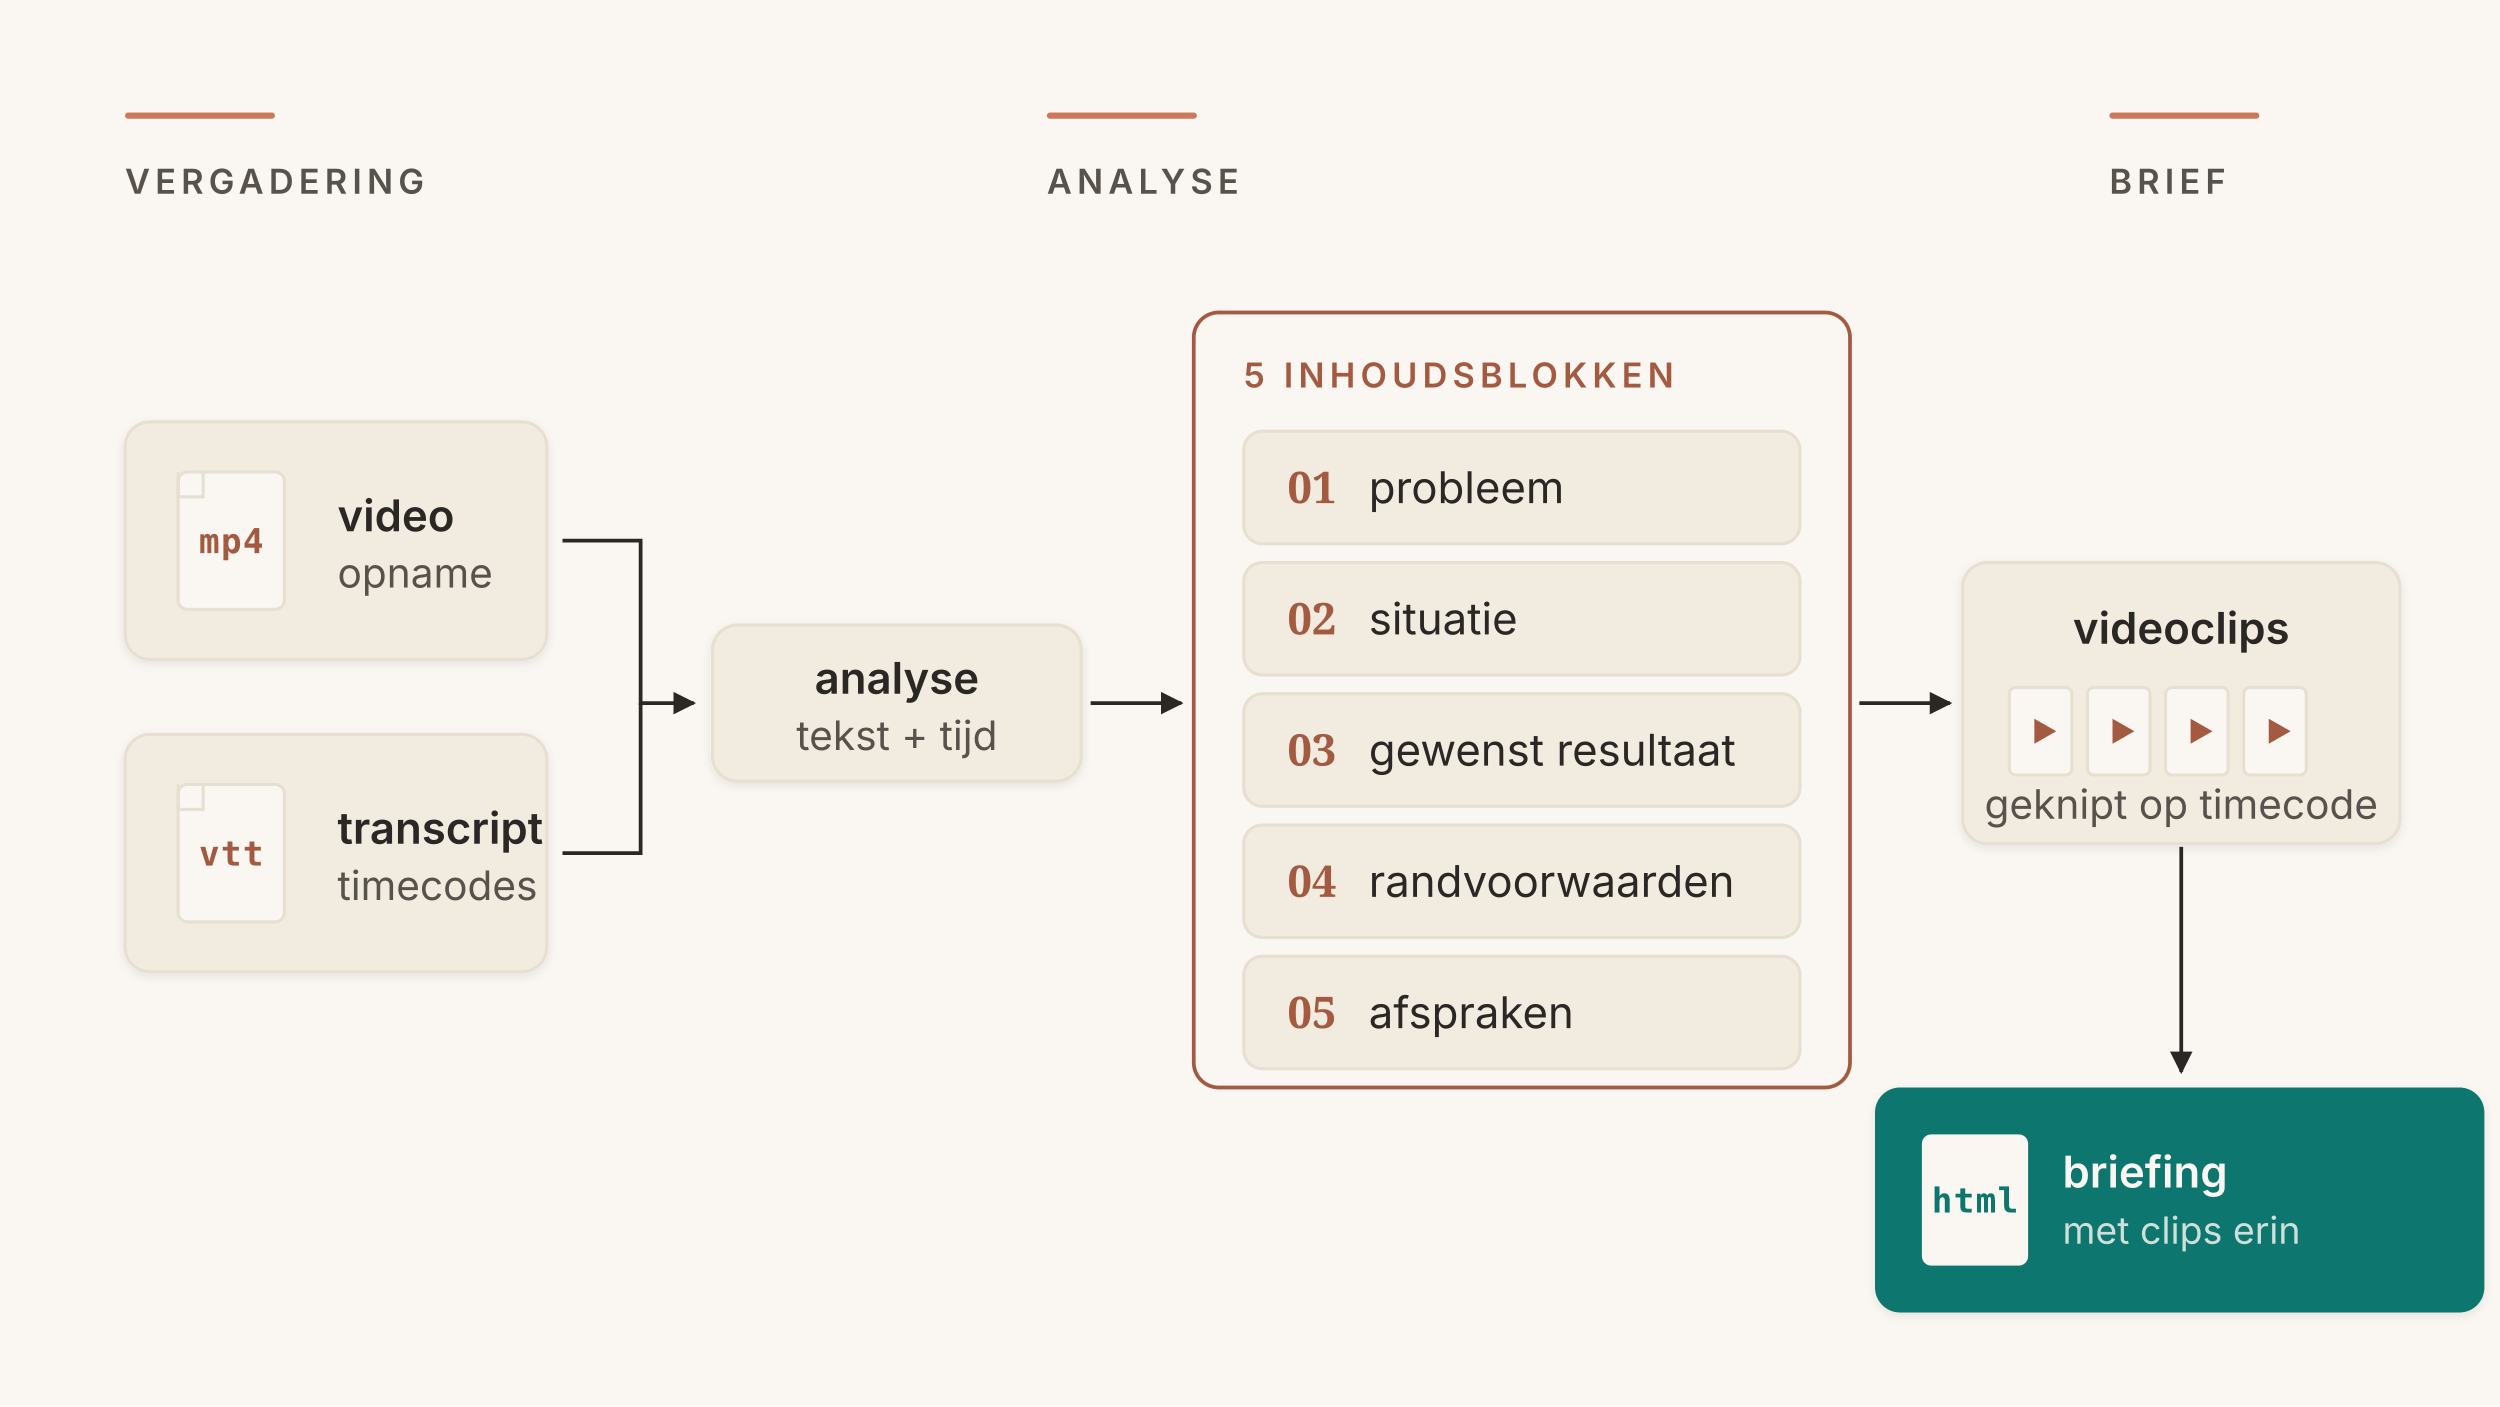
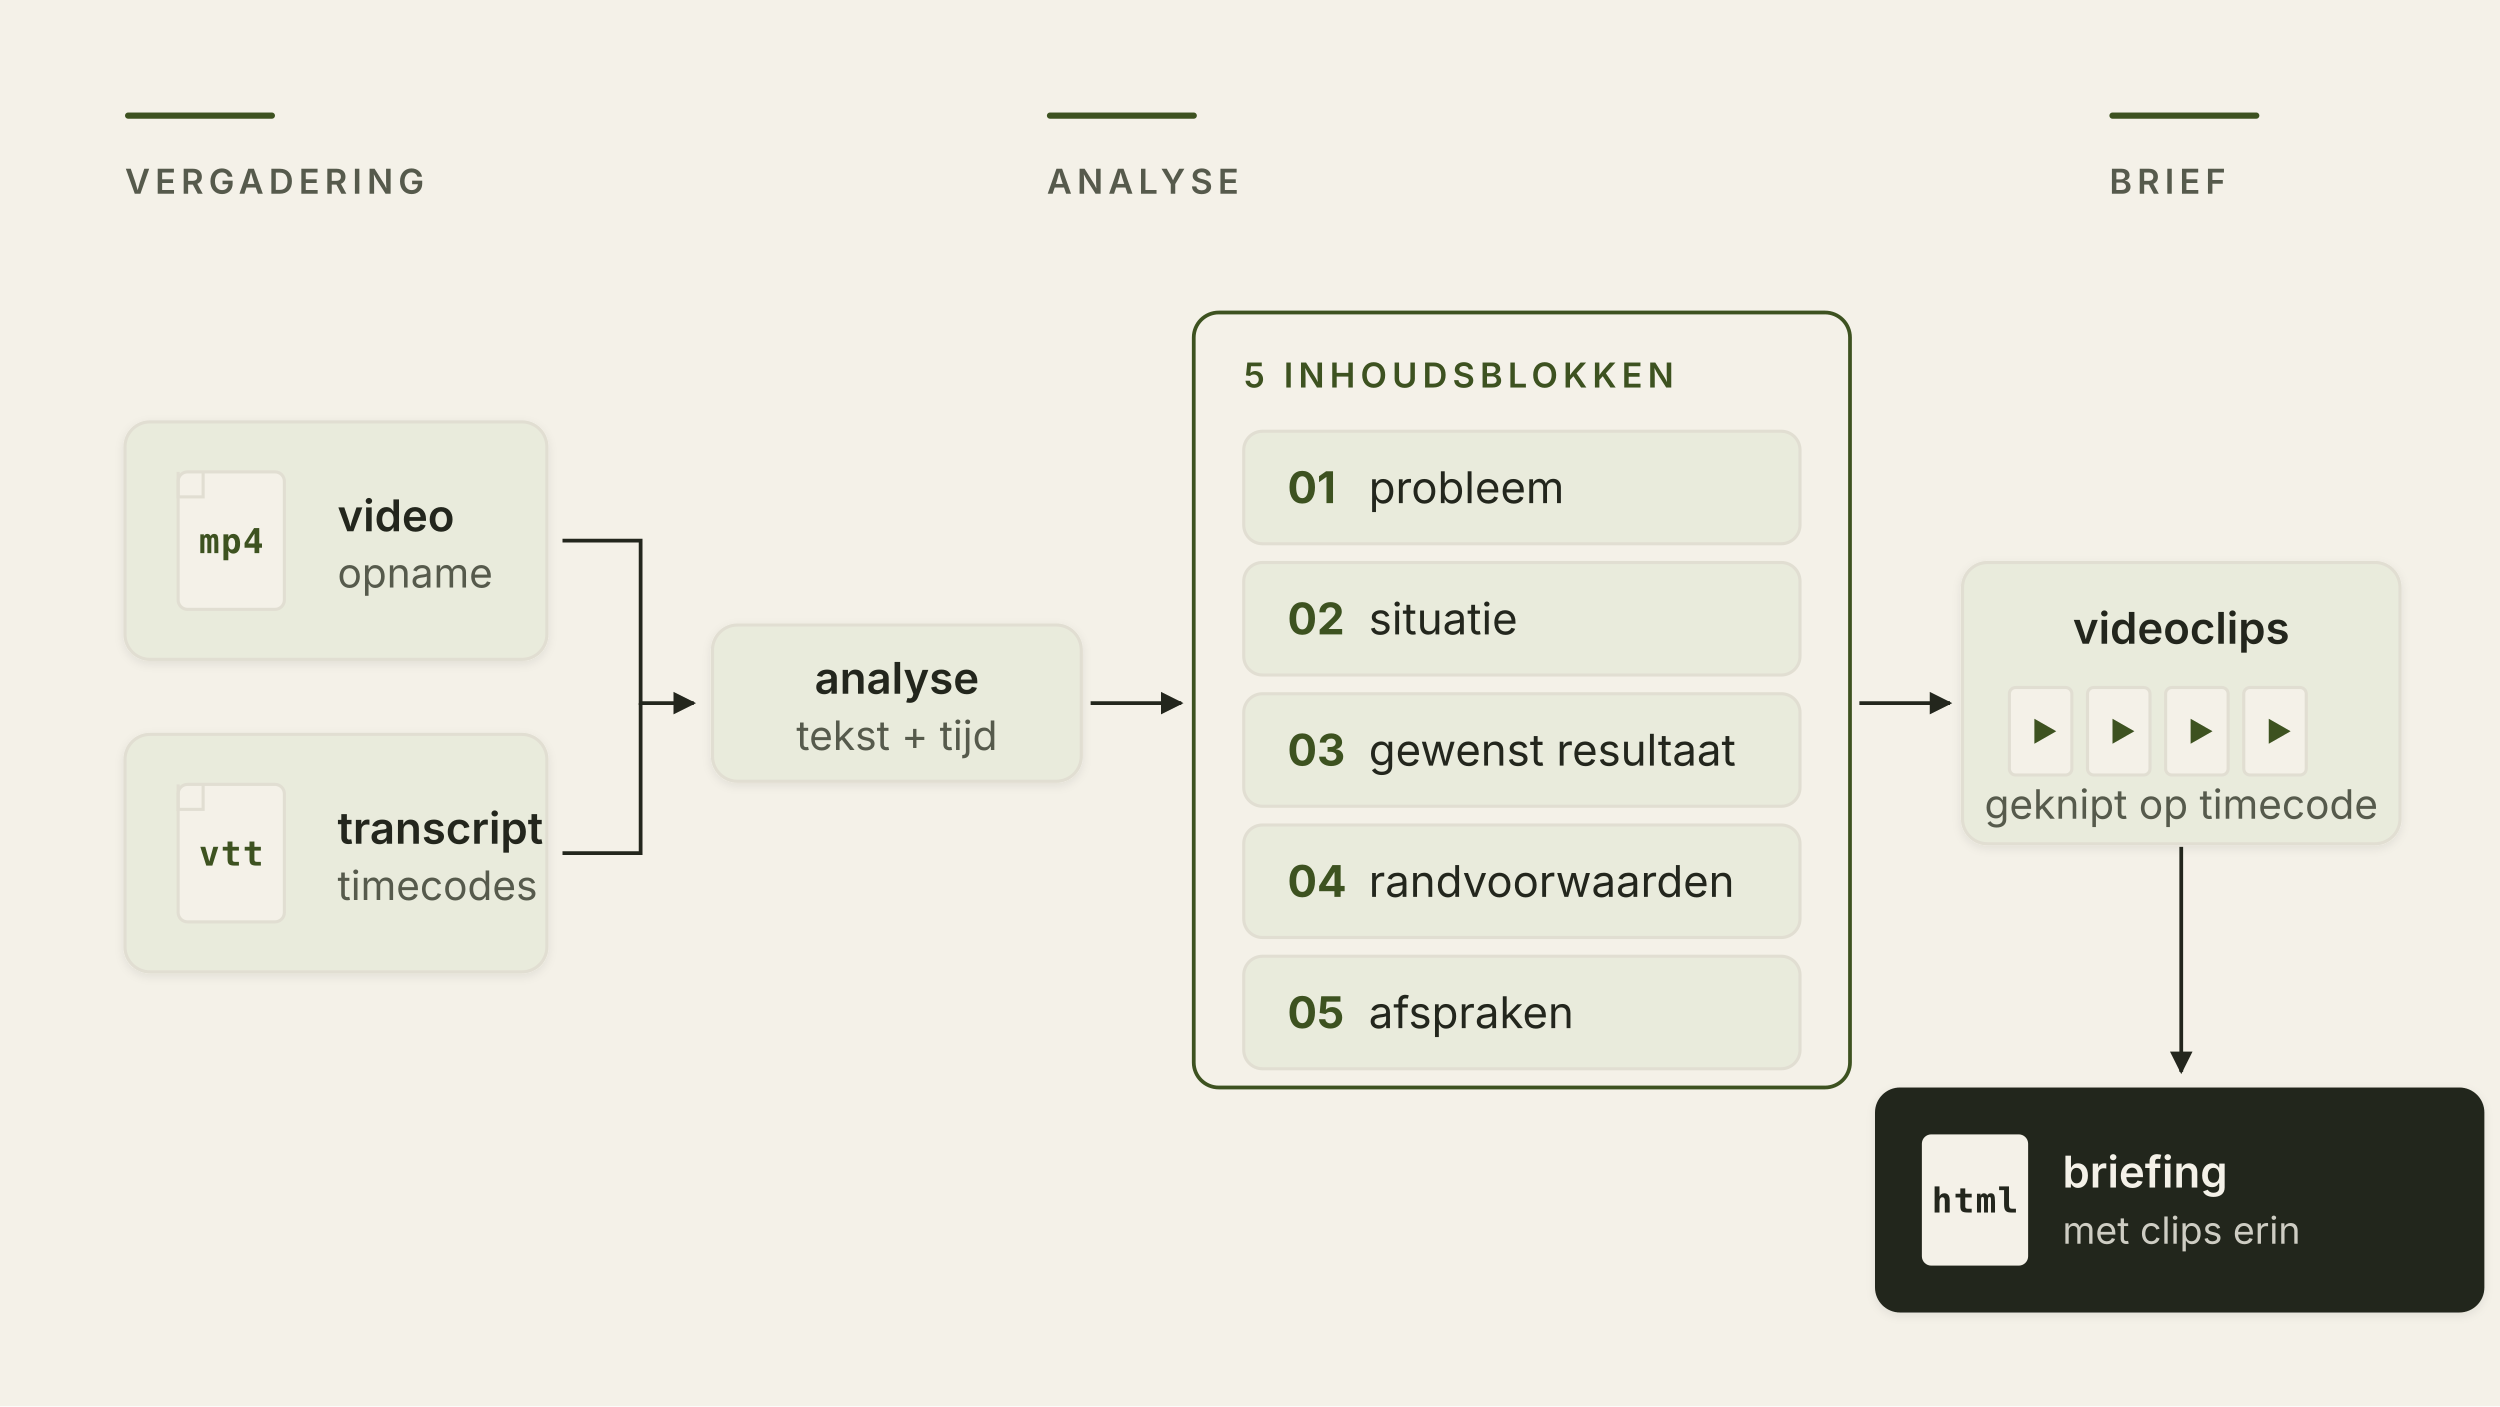
- <svg xmlns="http://www.w3.org/2000/svg" viewBox="0 0 800 450" role="img" aria-label="Meeting to Brief" font-family="Inter, system-ui, sans-serif" fill="#2A2725">
+ <svg xmlns="http://www.w3.org/2000/svg" viewBox="0 0 800 450" role="img" aria-label="Meeting to Brief" font-family="Inter, system-ui, sans-serif" fill="#23261D">
  <defs>
    <marker id="ah2" viewBox="0 0 10 10" refX="9" refY="5" markerWidth="6" markerHeight="6" orient="auto">
-       <path d="M0,0 L10,5 L0,10 Z" fill="#2A2725" />
+       <path d="M0,0 L10,5 L0,10 Z" fill="#23261D" />
    </marker>
    <filter id="cs2" x="-5%" y="-20%" width="110%" height="140%">
-       <feDropShadow dx="0" dy="1" stdDeviation="1.5" flood-color="#2A2725" flood-opacity=".08" />
+       <feDropShadow dx="0" dy="1" stdDeviation="1.5" flood-color="#23261D" flood-opacity=".08" />
    </filter>
  </defs>
-   <rect width="800" height="450" fill="#FAF7F2" />
-   <rect x="40" y="36" width="48" height="2" rx="1" fill="#CC785C" />
-   <text x="40" y="62" fill="#58524C" font-size="11" font-weight="600" letter-spacing="1.65">VERGADERING</text>
-   <rect x="335" y="36" width="48" height="2" rx="1" fill="#CC785C" />
-   <text x="335" y="62" fill="#58524C" font-size="11" font-weight="600" letter-spacing="1.65">ANALYSE</text>
-   <rect x="675" y="36" width="48" height="2" rx="1" fill="#CC785C" />
-   <text x="675" y="62" fill="#58524C" font-size="11" font-weight="600" letter-spacing="1.65">BRIEF</text>
-   <rect x="40" y="135" width="135" height="76" rx="8" fill="#F2ECE0" stroke="#E6DFD2" stroke-width="1" filter="url(#cs2)" />
-   <rect x="57" y="151" width="34" height="44" rx="3" fill="#FAF7F2" stroke="#E6DFD2" />
-   <path d="M 57 151 L 57 159 L 65 159 L 65 151" fill="none" stroke="#E6DFD2" />
-   <text x="74" y="177" text-anchor="middle" font-family="ui-monospace, SFMono-Regular, Menlo, Consolas, monospace" font-size="11" font-weight="600" letter-spacing=".4" fill="#A35A41">mp4</text>
-   <text x="108" y="170" font-size="14" font-weight="600" fill="#2A2725">video</text>
-   <text x="108" y="188" font-size="13" fill="#58524C">opname</text>
-   <rect x="40" y="235" width="135" height="76" rx="8" fill="#F2ECE0" stroke="#E6DFD2" stroke-width="1" filter="url(#cs2)" />
-   <rect x="57" y="251" width="34" height="44" rx="3" fill="#FAF7F2" stroke="#E6DFD2" />
-   <path d="M 57 251 L 57 259 L 65 259 L 65 251" fill="none" stroke="#E6DFD2" />
-   <text x="74" y="277" text-anchor="middle" font-family="ui-monospace, SFMono-Regular, Menlo, Consolas, monospace" font-size="11" font-weight="600" letter-spacing=".4" fill="#A35A41">vtt</text>
-   <text x="108" y="270" font-size="14" font-weight="600" fill="#2A2725">transcript</text>
-   <text x="108" y="288" font-size="13" fill="#58524C">timecodes</text>
-   <path d="M 180 173 L 205 173 L 205 225 L 222 225" fill="none" stroke="#2A2725" stroke-width="1.2" marker-end="url(#ah2)" />
-   <path d="M 180 273 L 205 273 L 205 225" fill="none" stroke="#2A2725" stroke-width="1.2" />
-   <rect x="228" y="200" width="118" height="50" rx="8" fill="#F2ECE0" stroke="#E6DFD2" stroke-width="1" filter="url(#cs2)" />
-   <text x="287" y="222" text-anchor="middle" font-size="14" font-weight="600" fill="#2A2725">analyse</text>
-   <text x="287" y="240" text-anchor="middle" font-size="13" fill="#58524C">tekst + tijd</text>
-   <line x1="349" y1="225" x2="378" y2="225" stroke="#2A2725" stroke-width="1.2" marker-end="url(#ah2)" />
-   <rect x="382" y="100" width="210" height="248" rx="8" fill="#FAF7F2" stroke="#A35A41" stroke-width="1.2" />
-   <text x="398" y="124" fill="#A35A41" font-size="11" font-weight="600" letter-spacing="1.65">5 INHOUDSBLOKKEN</text>
-   <rect x="398" y="138" width="178" height="36" rx="6" fill="#F2ECE0" stroke="#E6DFD2" />
-   <text x="412" y="161" font-family="&quot;Source Serif 4&quot;, ui-serif, Georgia, serif" font-weight="700" font-size="14" fill="#A35A41">01</text>
-   <text x="438" y="161" font-size="14" fill="#2A2725">probleem</text>
-   <rect x="398" y="180" width="178" height="36" rx="6" fill="#F2ECE0" stroke="#E6DFD2" />
-   <text x="412" y="203" font-family="&quot;Source Serif 4&quot;, ui-serif, Georgia, serif" font-weight="700" font-size="14" fill="#A35A41">02</text>
-   <text x="438" y="203" font-size="14" fill="#2A2725">situatie</text>
-   <rect x="398" y="222" width="178" height="36" rx="6" fill="#F2ECE0" stroke="#E6DFD2" />
-   <text x="412" y="245" font-family="&quot;Source Serif 4&quot;, ui-serif, Georgia, serif" font-weight="700" font-size="14" fill="#A35A41">03</text>
-   <text x="438" y="245" font-size="14" fill="#2A2725">gewenst resultaat</text>
-   <rect x="398" y="264" width="178" height="36" rx="6" fill="#F2ECE0" stroke="#E6DFD2" />
-   <text x="412" y="287" font-family="&quot;Source Serif 4&quot;, ui-serif, Georgia, serif" font-weight="700" font-size="14" fill="#A35A41">04</text>
-   <text x="438" y="287" font-size="14" fill="#2A2725">randvoorwaarden</text>
-   <rect x="398" y="306" width="178" height="36" rx="6" fill="#F2ECE0" stroke="#E6DFD2" />
-   <text x="412" y="329" font-family="&quot;Source Serif 4&quot;, ui-serif, Georgia, serif" font-weight="700" font-size="14" fill="#A35A41">05</text>
-   <text x="438" y="329" font-size="14" fill="#2A2725">afspraken</text>
-   <line x1="595" y1="225" x2="624" y2="225" stroke="#2A2725" stroke-width="1.2" marker-end="url(#ah2)" />
-   <rect x="628" y="180" width="140" height="90" rx="8" fill="#F2ECE0" stroke="#E6DFD2" stroke-width="1" filter="url(#cs2)" />
-   <text x="698" y="206" text-anchor="middle" font-size="14" font-weight="600" fill="#2A2725">videoclips</text>
-   <g fill="#FAF7F2" stroke="#E6DFD2">
+   <rect width="800" height="450" fill="#F4F1E8" />
+   <rect x="40" y="36" width="48" height="2" rx="1" fill="#3D5220" />
+   <text x="40" y="62" fill="#565A4C" font-size="11" font-weight="600" letter-spacing="1.65">VERGADERING</text>
+   <rect x="335" y="36" width="48" height="2" rx="1" fill="#3D5220" />
+   <text x="335" y="62" fill="#565A4C" font-size="11" font-weight="600" letter-spacing="1.65">ANALYSE</text>
+   <rect x="675" y="36" width="48" height="2" rx="1" fill="#3D5220" />
+   <text x="675" y="62" fill="#565A4C" font-size="11" font-weight="600" letter-spacing="1.65">BRIEF</text>
+   <rect x="40" y="135" width="135" height="76" rx="8" fill="#E9EBDC" stroke="#E1DED2" stroke-width="1" filter="url(#cs2)" />
+   <rect x="57" y="151" width="34" height="44" rx="3" fill="#F4F1E8" stroke="#E1DED2" />
+   <path d="M 57 151 L 57 159 L 65 159 L 65 151" fill="none" stroke="#E1DED2" />
+   <text x="74" y="177" text-anchor="middle" font-family="ui-monospace, SFMono-Regular, Menlo, Consolas, monospace" font-size="11" font-weight="600" letter-spacing=".4" fill="#3D5220">mp4</text>
+   <text x="108" y="170" font-size="14" font-weight="600" fill="#23261D">video</text>
+   <text x="108" y="188" font-size="13" fill="#565A4C">opname</text>
+   <rect x="40" y="235" width="135" height="76" rx="8" fill="#E9EBDC" stroke="#E1DED2" stroke-width="1" filter="url(#cs2)" />
+   <rect x="57" y="251" width="34" height="44" rx="3" fill="#F4F1E8" stroke="#E1DED2" />
+   <path d="M 57 251 L 57 259 L 65 259 L 65 251" fill="none" stroke="#E1DED2" />
+   <text x="74" y="277" text-anchor="middle" font-family="ui-monospace, SFMono-Regular, Menlo, Consolas, monospace" font-size="11" font-weight="600" letter-spacing=".4" fill="#3D5220">vtt</text>
+   <text x="108" y="270" font-size="14" font-weight="600" fill="#23261D">transcript</text>
+   <text x="108" y="288" font-size="13" fill="#565A4C">timecodes</text>
+   <path d="M 180 173 L 205 173 L 205 225 L 222 225" fill="none" stroke="#23261D" stroke-width="1.2" marker-end="url(#ah2)" />
+   <path d="M 180 273 L 205 273 L 205 225" fill="none" stroke="#23261D" stroke-width="1.2" />
+   <rect x="228" y="200" width="118" height="50" rx="8" fill="#E9EBDC" stroke="#E1DED2" stroke-width="1" filter="url(#cs2)" />
+   <text x="287" y="222" text-anchor="middle" font-size="14" font-weight="600" fill="#23261D">analyse</text>
+   <text x="287" y="240" text-anchor="middle" font-size="13" fill="#565A4C">tekst + tijd</text>
+   <line x1="349" y1="225" x2="378" y2="225" stroke="#23261D" stroke-width="1.2" marker-end="url(#ah2)" />
+   <rect x="382" y="100" width="210" height="248" rx="8" fill="#F4F1E8" stroke="#3D5220" stroke-width="1.2" />
+   <text x="398" y="124" fill="#3D5220" font-size="11" font-weight="600" letter-spacing="1.65">5 INHOUDSBLOKKEN</text>
+   <rect x="398" y="138" width="178" height="36" rx="6" fill="#E9EBDC" stroke="#E1DED2" />
+   <text x="412" y="161" font-family="&quot;Instrument Sans Variable&quot;, Inter, system-ui, sans-serif" font-weight="700" font-size="14" fill="#3D5220">01</text>
+   <text x="438" y="161" font-size="14" fill="#23261D">probleem</text>
+   <rect x="398" y="180" width="178" height="36" rx="6" fill="#E9EBDC" stroke="#E1DED2" />
+   <text x="412" y="203" font-family="&quot;Instrument Sans Variable&quot;, Inter, system-ui, sans-serif" font-weight="700" font-size="14" fill="#3D5220">02</text>
+   <text x="438" y="203" font-size="14" fill="#23261D">situatie</text>
+   <rect x="398" y="222" width="178" height="36" rx="6" fill="#E9EBDC" stroke="#E1DED2" />
+   <text x="412" y="245" font-family="&quot;Instrument Sans Variable&quot;, Inter, system-ui, sans-serif" font-weight="700" font-size="14" fill="#3D5220">03</text>
+   <text x="438" y="245" font-size="14" fill="#23261D">gewenst resultaat</text>
+   <rect x="398" y="264" width="178" height="36" rx="6" fill="#E9EBDC" stroke="#E1DED2" />
+   <text x="412" y="287" font-family="&quot;Instrument Sans Variable&quot;, Inter, system-ui, sans-serif" font-weight="700" font-size="14" fill="#3D5220">04</text>
+   <text x="438" y="287" font-size="14" fill="#23261D">randvoorwaarden</text>
+   <rect x="398" y="306" width="178" height="36" rx="6" fill="#E9EBDC" stroke="#E1DED2" />
+   <text x="412" y="329" font-family="&quot;Instrument Sans Variable&quot;, Inter, system-ui, sans-serif" font-weight="700" font-size="14" fill="#3D5220">05</text>
+   <text x="438" y="329" font-size="14" fill="#23261D">afspraken</text>
+   <line x1="595" y1="225" x2="624" y2="225" stroke="#23261D" stroke-width="1.2" marker-end="url(#ah2)" />
+   <rect x="628" y="180" width="140" height="90" rx="8" fill="#E9EBDC" stroke="#E1DED2" stroke-width="1" filter="url(#cs2)" />
+   <text x="698" y="206" text-anchor="middle" font-size="14" font-weight="600" fill="#23261D">videoclips</text>
+   <g fill="#F4F1E8" stroke="#E1DED2">
    <rect x="643" y="220" width="20" height="28" rx="2" />
    <rect x="668" y="220" width="20" height="28" rx="2" />
    <rect x="693" y="220" width="20" height="28" rx="2" />
    <rect x="718" y="220" width="20" height="28" rx="2" />
  </g>
-   <g fill="#A35A41" stroke="none">
+   <g fill="#3D5220" stroke="none">
    <polygon points="651,230 651,238 658,234" />
    <polygon points="676,230 676,238 683,234" />
    <polygon points="701,230 701,238 708,234" />
    <polygon points="726,230 726,238 733,234" />
  </g>
-   <text x="698" y="262" text-anchor="middle" font-size="13" fill="#58524C">geknipt op timecode</text>
-   <path d="M 698 271 L 698 343" fill="none" stroke="#2A2725" stroke-width="1.2" marker-end="url(#ah2)" />
-   <rect x="600" y="348" width="195" height="72" rx="8" fill="#0f766e" filter="url(#cs2)" />
-   <rect x="615" y="363" width="34" height="42" rx="3" fill="#FAF7F2" />
-   <text x="632" y="388" text-anchor="middle" font-family="ui-monospace, SFMono-Regular, Menlo, Consolas, monospace" font-size="11" font-weight="600" letter-spacing=".4" fill="#0f766e">html</text>
-   <text x="660" y="380" font-size="14" font-weight="600" fill="#FAF7F2">briefing</text>
-   <text x="660" y="398" font-size="12" fill="#FAF7F2" opacity=".82">met clips erin</text>
+   <text x="698" y="262" text-anchor="middle" font-size="13" fill="#565A4C">geknipt op timecode</text>
+   <path d="M 698 271 L 698 343" fill="none" stroke="#23261D" stroke-width="1.2" marker-end="url(#ah2)" />
+   <rect x="600" y="348" width="195" height="72" rx="8" fill="#23261D" filter="url(#cs2)" />
+   <rect x="615" y="363" width="34" height="42" rx="3" fill="#F4F1E8" />
+   <text x="632" y="388" text-anchor="middle" font-family="ui-monospace, SFMono-Regular, Menlo, Consolas, monospace" font-size="11" font-weight="600" letter-spacing=".4" fill="#23261D">html</text>
+   <text x="660" y="380" font-size="14" font-weight="600" fill="#F4F1E8">briefing</text>
+   <text x="660" y="398" font-size="12" fill="#F4F1E8" opacity=".82">met clips erin</text>
</svg>
